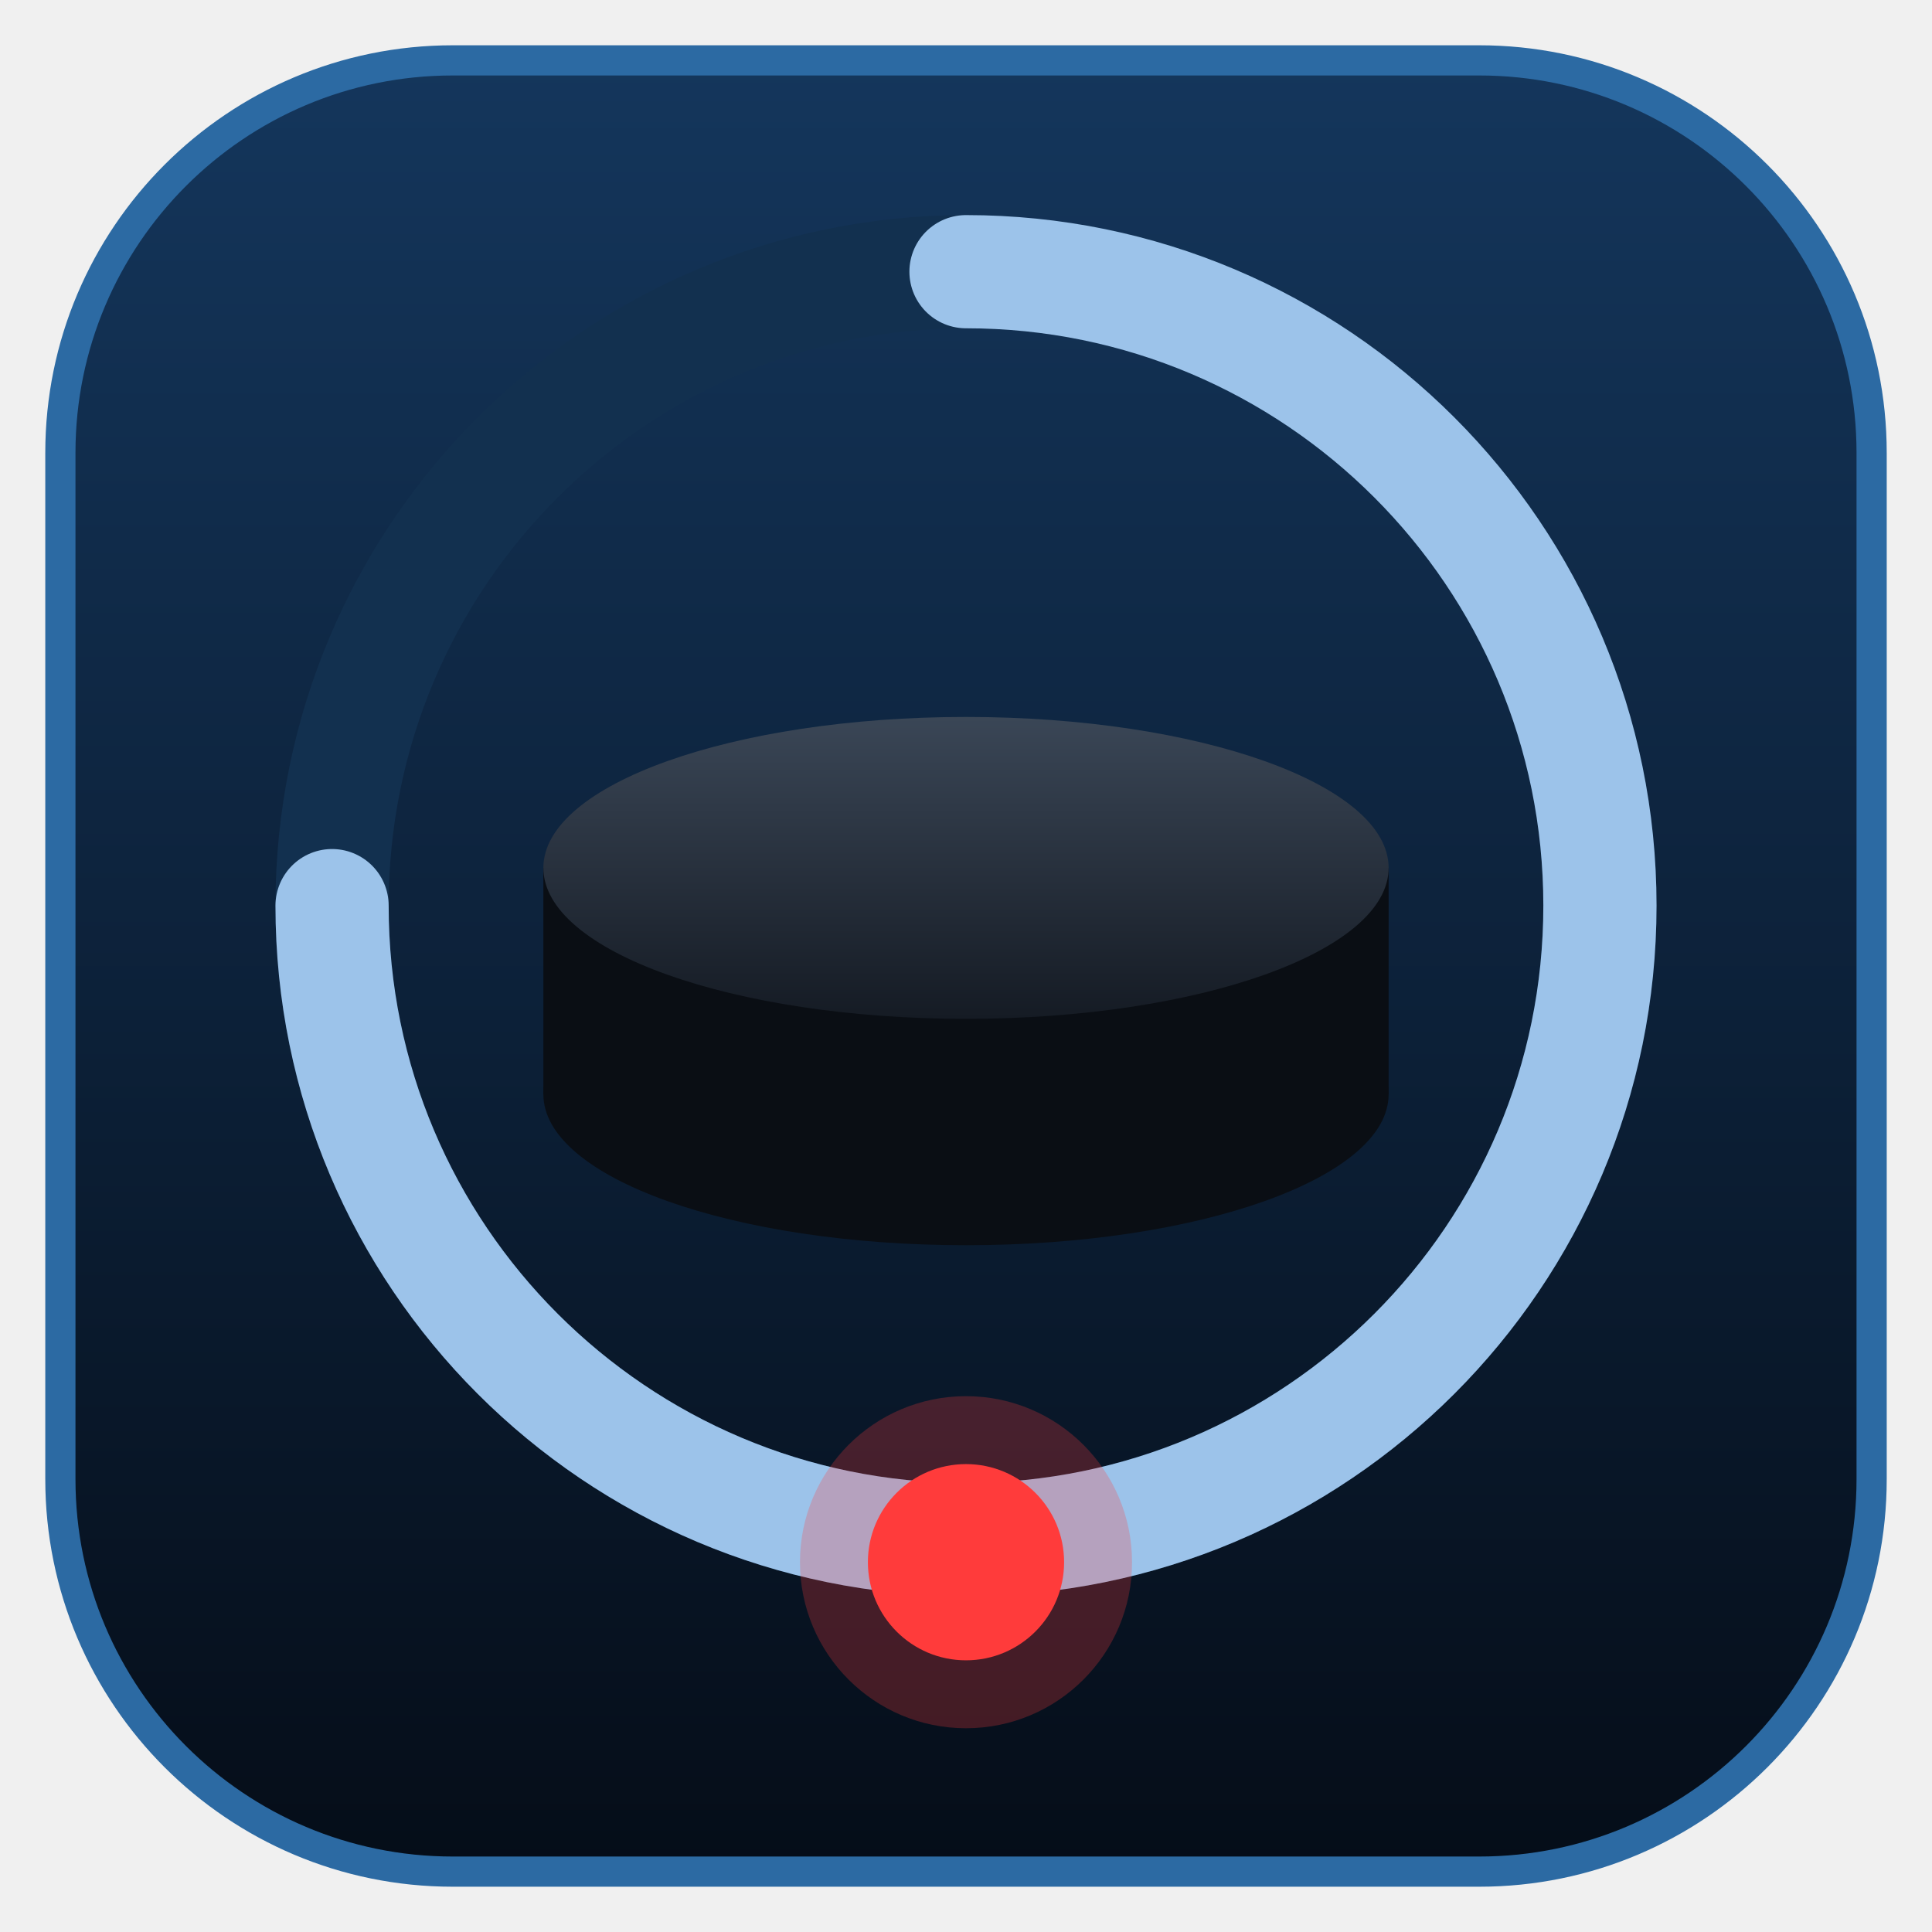
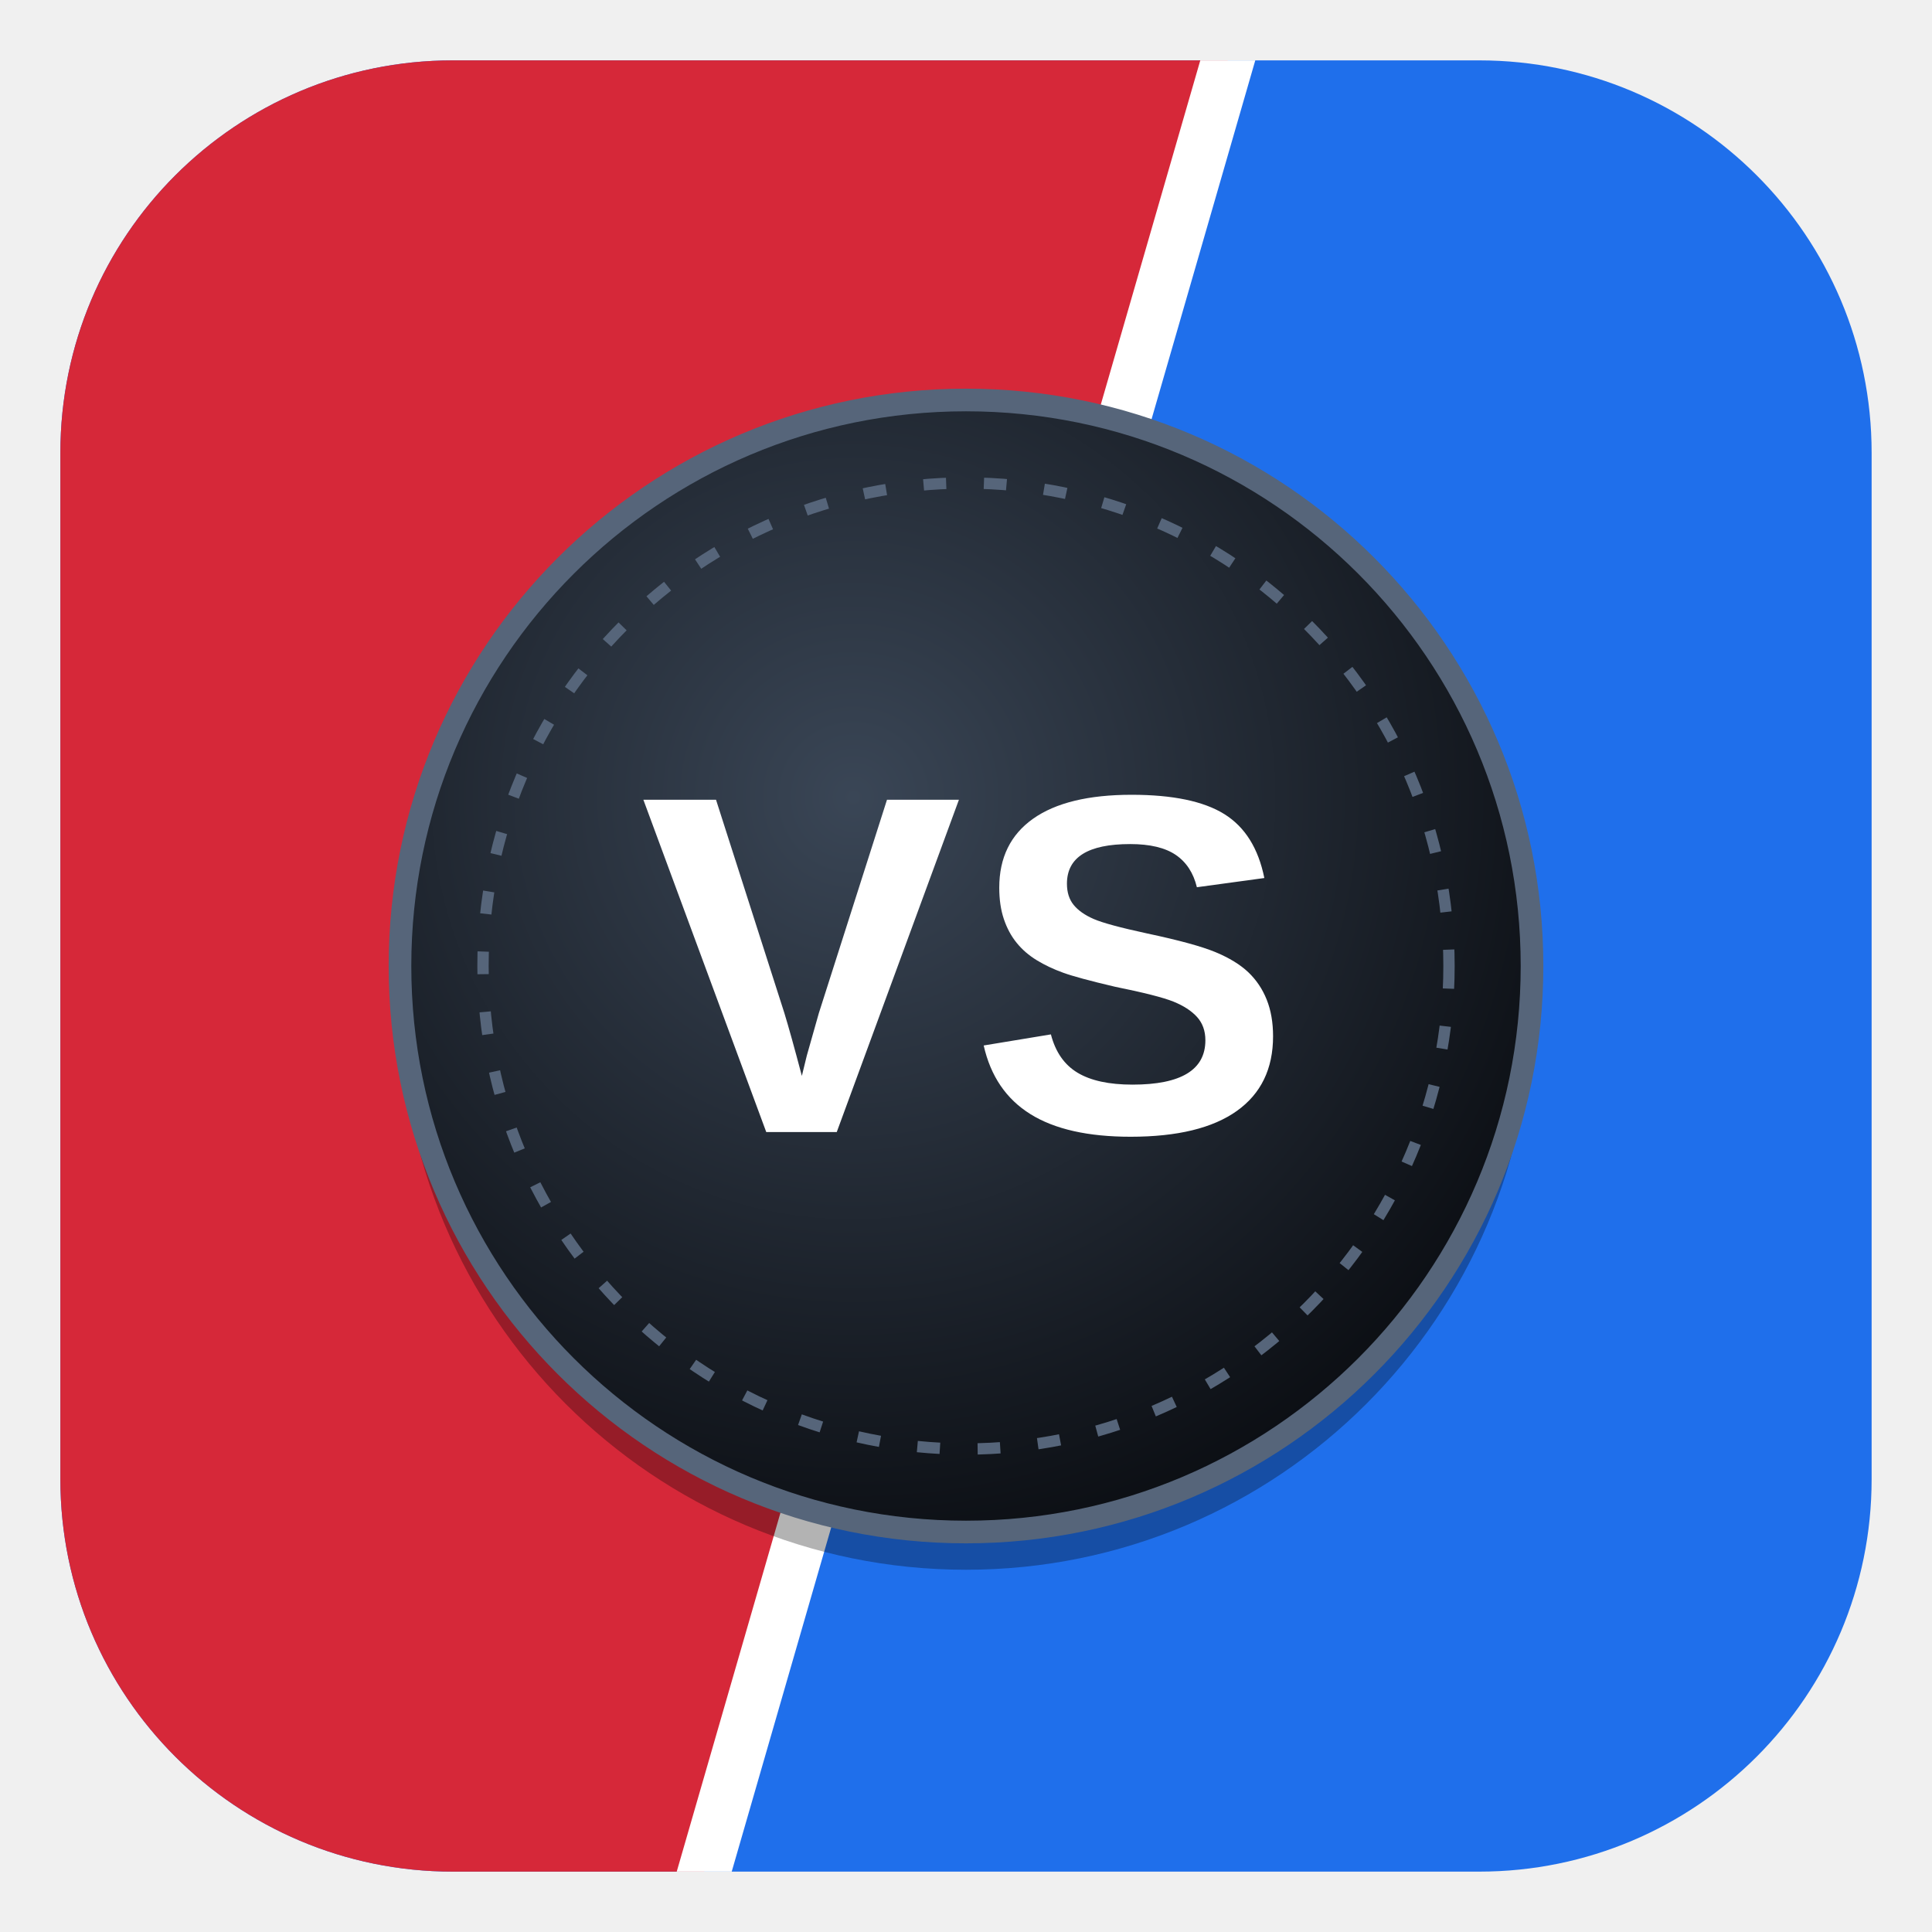
<svg xmlns="http://www.w3.org/2000/svg" viewBox="0 0 512 512">
  <defs>
-     <linearGradient id="bg" x1="0" y1="0" x2="0" y2="1">
-       <stop offset="0" stop-color="#14365c" />
-       <stop offset="1" stop-color="#050d18" />
-     </linearGradient>
-     <linearGradient id="puckTop" x1="0" y1="0" x2="0" y2="1">
+     <clipPath id="sq">
+       <rect x="16" y="16" width="480" height="480" rx="104" />
+     </clipPath>
+     <radialGradient id="puck" cx="0.4" cy="0.35" r="0.75">
      <stop offset="0" stop-color="#3a4656" />
-       <stop offset="1" stop-color="#151b24" />
-     </linearGradient>
+       <stop offset="1" stop-color="#07090d" />
+     </radialGradient>
  </defs>
-   <rect x="16" y="16" width="480" height="480" rx="104" fill="url(#bg)" />
-   <rect x="16" y="16" width="480" height="480" rx="104" fill="none" stroke="#2c6aa3" stroke-width="8" />
-   <circle cx="256" cy="240" r="168" fill="none" stroke="#12304f" stroke-width="30" />
-   <path d="M256 72 A168 168 0 1 1 88 240" fill="none" stroke="#9cc3ea" stroke-width="30" stroke-linecap="round" />
-   <ellipse cx="256" cy="290" rx="112" ry="40" fill="#0a0e14" />
-   <rect x="144" y="230" width="224" height="60" fill="#0a0e14" />
-   <ellipse cx="256" cy="230" rx="112" ry="40" fill="url(#puckTop)" />
-   <circle cx="256" cy="414" r="26" fill="#ff3b3b" />
-   <circle cx="256" cy="414" r="44" fill="#ff3b3b" opacity="0.25" />
+   <g clip-path="url(#sq)">
+     <rect x="0" y="0" width="512" height="512" fill="#1f6feb" />
+     <path d="M0 0 H330 L182 512 H0 Z" fill="#d62839" />
+     <path d="M330 0 L182 512" stroke="#ffffff" stroke-width="14" />
+   </g>
+   <circle cx="256" cy="256" r="150" fill="#000" opacity="0.3" transform="translate(0 10)" />
+   <circle cx="256" cy="256" r="150" fill="url(#puck)" />
+   <circle cx="256" cy="256" r="150" fill="none" stroke="#56657a" stroke-width="6" />
+   <circle cx="256" cy="256" r="128" fill="none" stroke="#56657a" stroke-width="3" stroke-dasharray="6 10" />
+   <text x="256" y="300" text-anchor="middle" font-family="Arial Black, Arial, sans-serif" font-weight="900" font-size="128" fill="#ffffff" letter-spacing="2">VS</text>
</svg>
